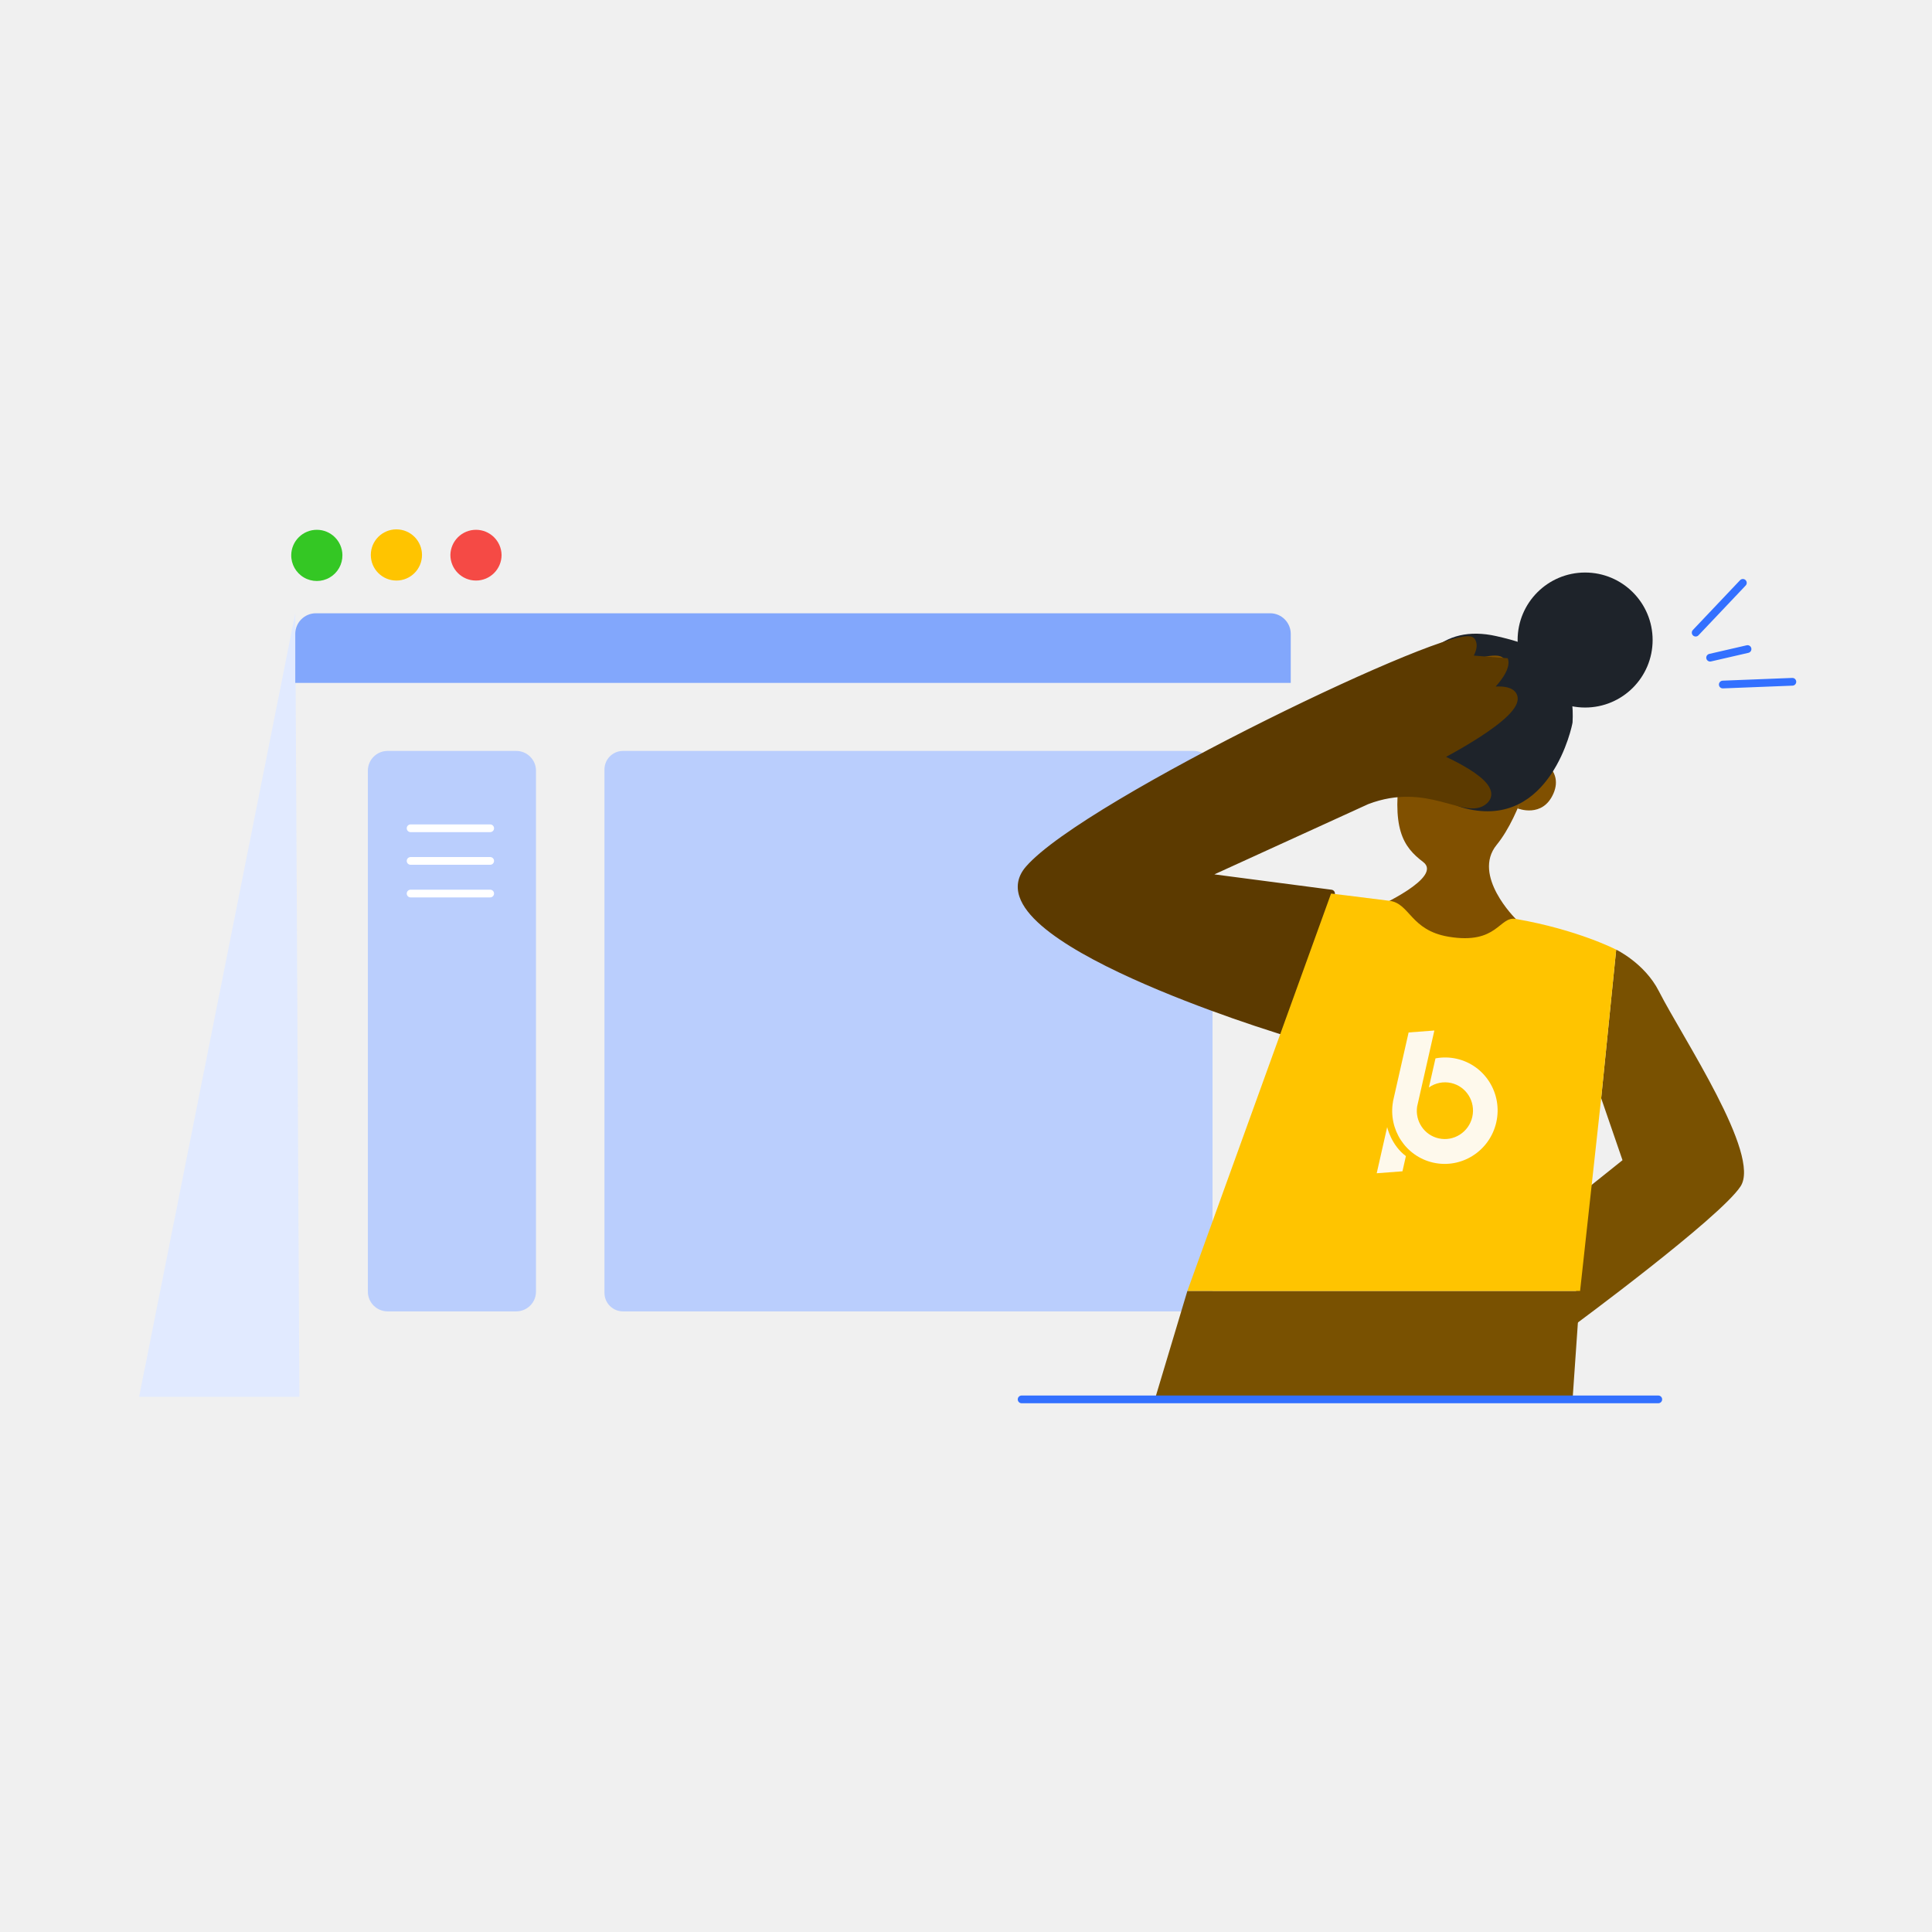
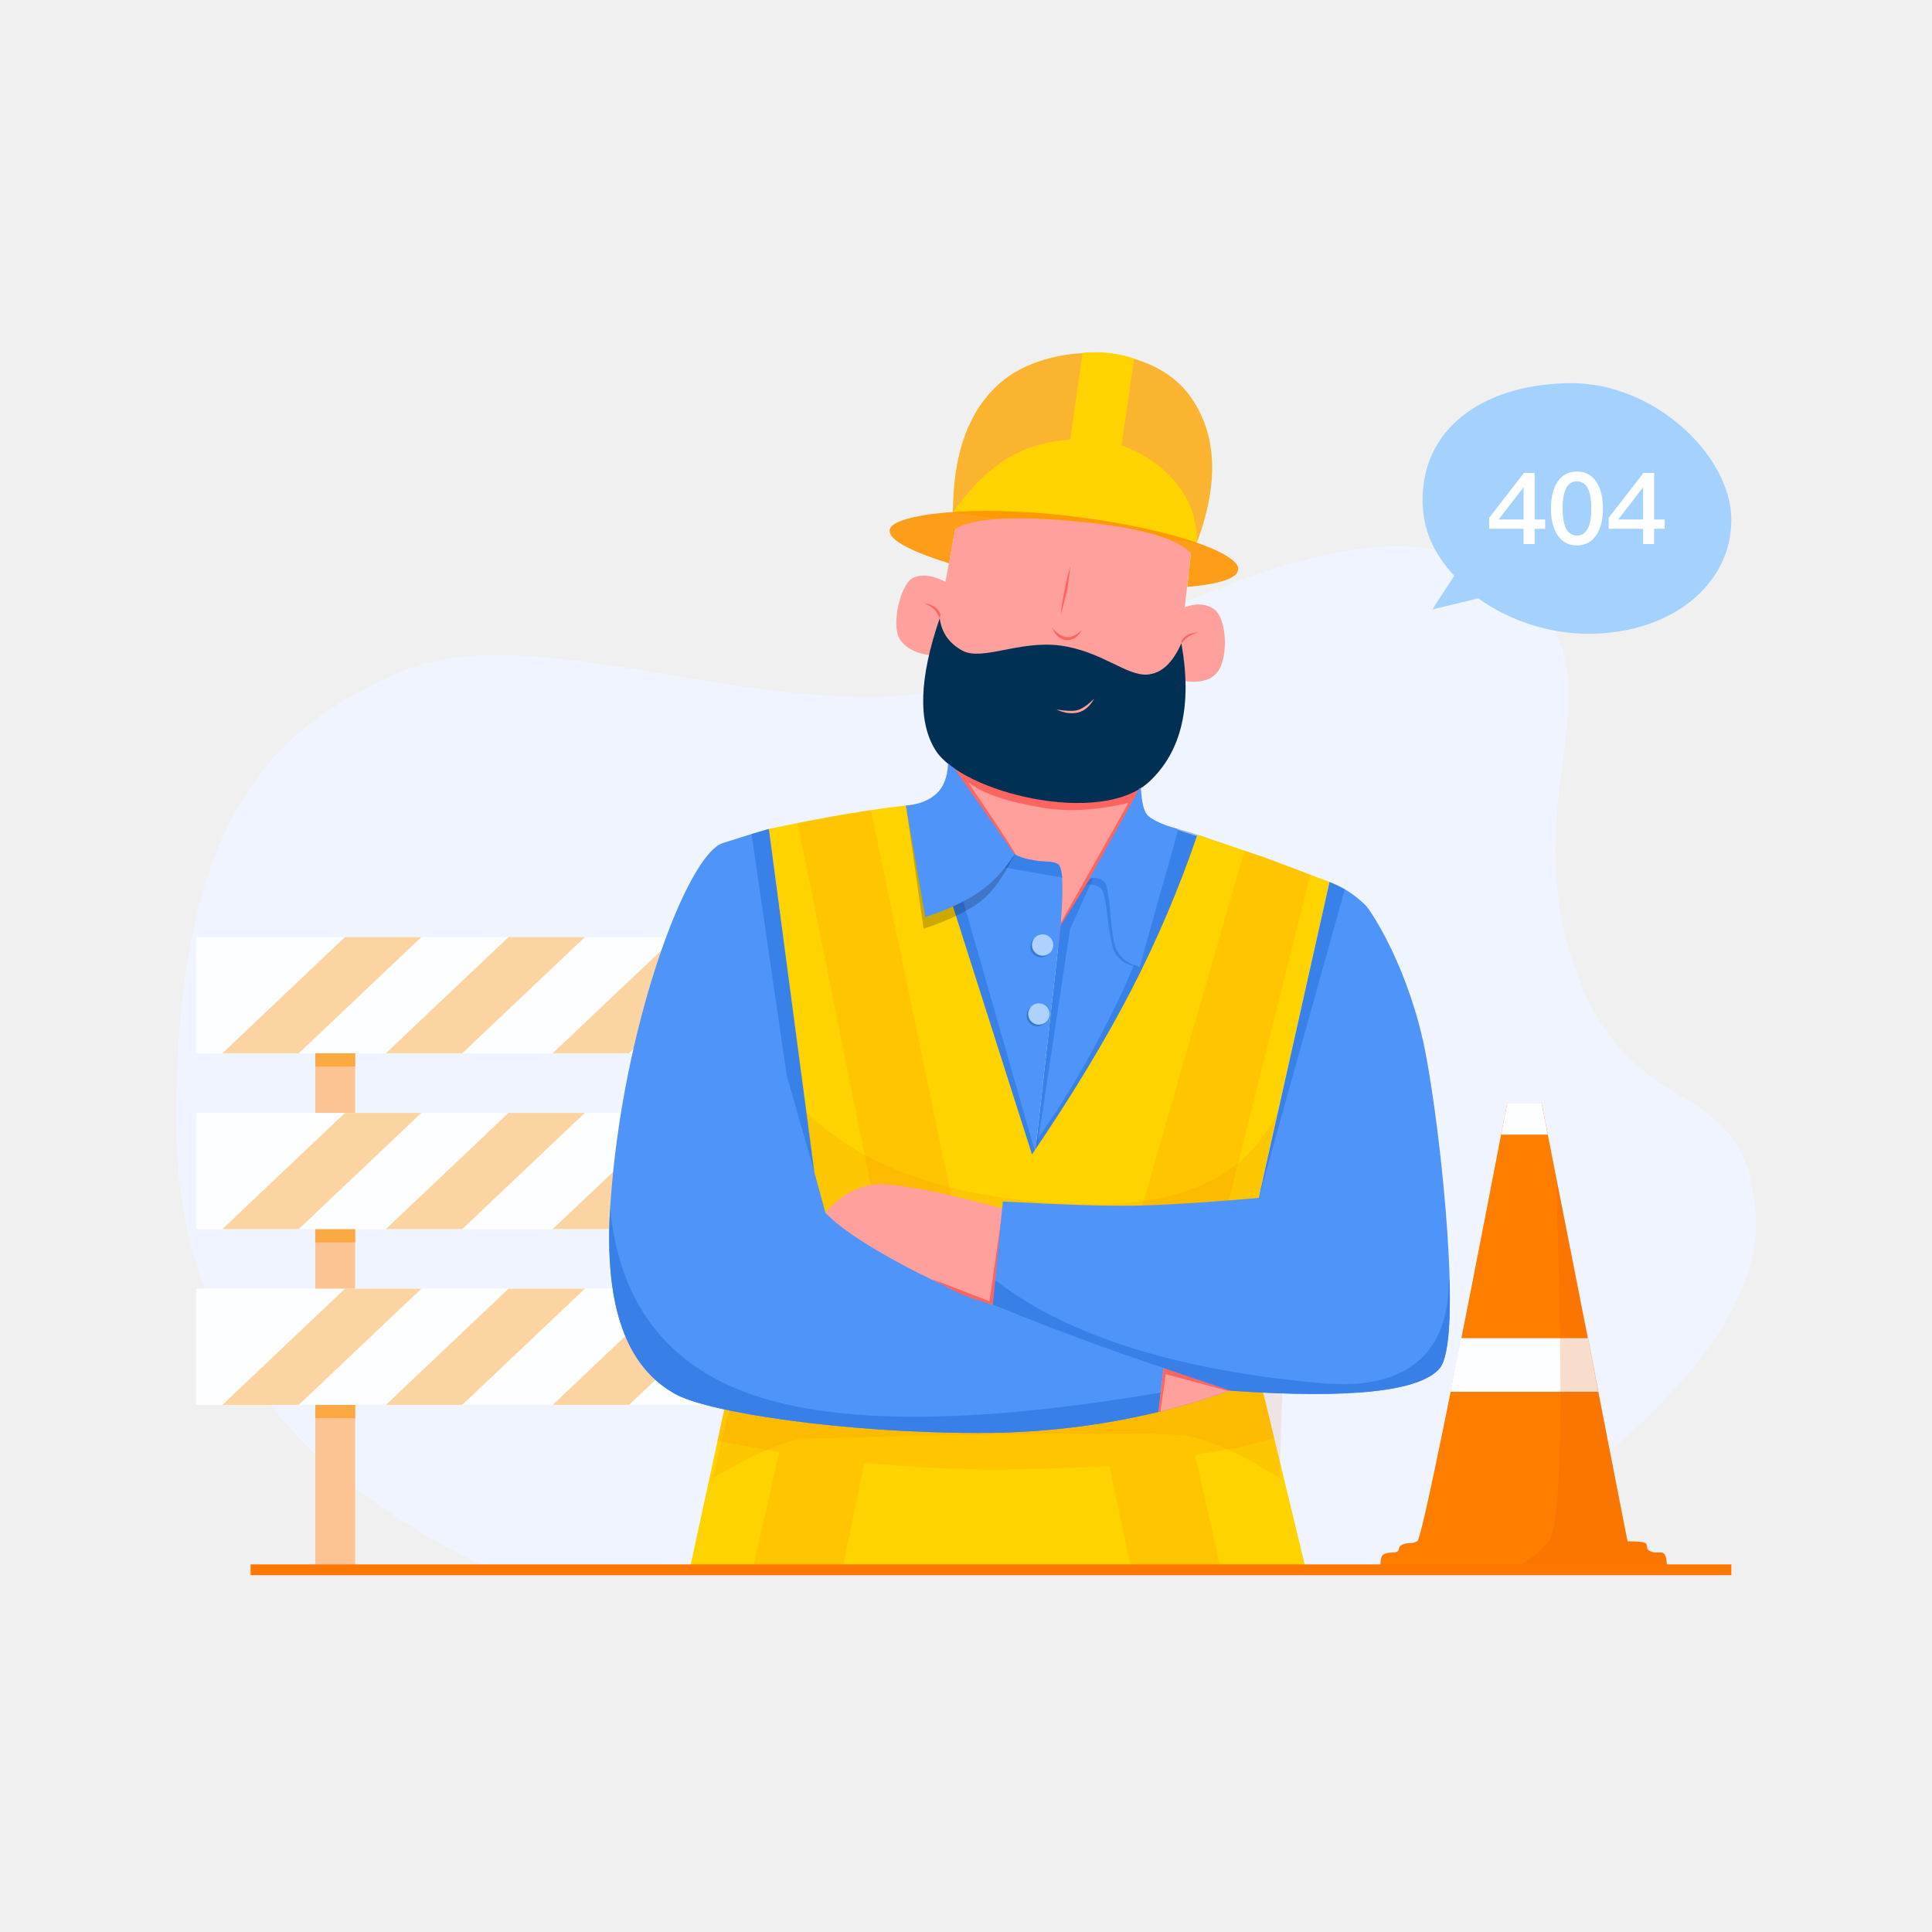
- <svg xmlns="http://www.w3.org/2000/svg" t="1603450519098" class="icon" viewBox="0 0 2048 1024" version="1.1" p-id="22764" width="294" height="294">
-   <path d="M147.456 968.688h169.902l-4.358-830.587L147.456 968.679z" fill="#E1EAFF" p-id="22765" />
-   <path d="M410.886 878.117h136.356a20.931 20.931 0 0 0 20.931-20.931V304.947a20.931 20.931 0 0 0-20.931-20.931H410.886a20.931 20.931 0 0 0-20.931 20.931v552.239a20.931 20.931 0 0 0 20.931 20.931M660.39 878.117h605.323a19.628 19.628 0 0 0 19.62-19.628v-554.844a19.62 19.62 0 0 0-19.62-19.628H660.39a19.628 19.628 0 0 0-19.628 19.628v554.844a19.628 19.628 0 0 0 19.628 19.628" fill="#BACEFD" p-id="22766" />
-   <path d="M477.43 76.276a27.132 27.132 0 1 0 54.264 0 27.132 27.132 0 0 0-54.256 0" fill="#F54A45" p-id="22767" />
-   <path d="M393.077 76.276a27.124 27.124 0 1 0 54.256 0.008 27.124 27.124 0 0 0-54.256-0.008" fill="#FFC400" p-id="22768" />
-   <path d="M308.724 76.276a27.132 27.132 0 1 0 54.256 0 27.132 27.132 0 0 0-54.256 0" fill="#34C724" p-id="22769" />
-   <path d="M313 211.886h1055.244v-51.921a21.873 21.873 0 0 0-21.864-21.873H334.864a21.873 21.873 0 0 0-21.873 21.873v51.921z" fill="#82A7FC" p-id="22770" />
-   <path d="M1627.013 289.661s-13.885 61.309-40.468 93.88c-26.591 32.571 20.234 78.545 20.234 78.545s-5.628 42.148-71.729 39.281c-66.093-2.875-75.678-51.732-75.678-51.732s70.689-31.621 49.234-47.89c-21.455-16.286-34.382-35.447-23.372-103.465 11.018-68.01 59.875-73.753 101.31-64.176 41.427 9.576 40.468 55.558 40.468 55.558z" fill="#805000" p-id="22771" />
-   <path d="M1758.454 538.657c25.444 49.971 108.634 173.425 86.606 206.954-22.036 33.522-178.078 148.48-178.078 148.48l14.631-145.58 38.314-30.654-22.61-65.7 15.909-157.499s30.155 14.385 45.228 43.991" fill="#795101" p-id="22772" />
-   <path d="M1627.005 289.669s31.293 12.452 19.8 39.264c-11.502 26.829-38.06 15.999-38.06 15.999l18.26-55.271z" fill="#805000" p-id="22773" />
-   <path d="M1666.982 253.706c-0.156 2.867-23.06 113.803-113.418 91.267-90.358-22.544-84.795-209.379 32.711-182.632 37.085 8.438 84.386 22.528 80.708 91.357" fill="#1E232A" p-id="22774" />
-   <path d="M1523.548 290.628s68.968 28.738 49.816 45.982c-19.161 17.244-59.392-24.904-124.535 0l-176.259 80.47 138.412 18.137-52.38 145.179s-329.343-100.098-268.034-170.983c61.301-70.885 457.499-260.014 469.385-241.689 11.395 17.58-58.13 72.237-63.709 62.554-9.093-15.802 91.488-61.334 98.189-43.106 7.995 21.725-75.293 81.961-83.321 68.092-8.634-14.926 83.321-48.939 92.905-29.778 9.576 19.169-80.47 65.143-80.47 65.143" fill="#805000" p-id="22775" />
-   <path d="M1130.226 381.256c-16.663 11.878-29.229 22.364-36.561 30.835-6.742 7.807-7.963 15.622-5.292 23.74 2.793 8.479 9.978 17.613 20.898 27.116 21.783 18.94 56.738 37.896 94.02 54.804 37.183 16.876 76.308 31.564 106.168 42.033a1595.277 1595.277 0 0 0 46.621 15.54l49.324-136.708-133.366-17.474a4.096 4.096 0 0 1-1.171-7.782l176.259-80.478a4.424 4.424 0 0 1 0.246-0.098c33.694-12.886 61.006-8.38 81.986-3.015 3.506 0.901 6.75 1.794 9.798 2.63 6.234 1.72 11.592 3.195 16.441 3.932 7.037 1.065 11.6 0.328 15.032-2.761 1.655-1.499 2.023-2.744 1.999-3.801-0.025-1.253-0.631-2.974-2.261-5.186-3.293-4.465-9.552-9.339-16.908-13.959a220.086 220.086 0 0 0-21.209-11.551 282.337 282.337 0 0 0-7.43-3.432l-2.114-0.918-0.549-0.246-0.139-0.049-0.033-0.016h-0.008a4.104 4.104 0 0 1-0.287-7.43l0.057-0.033 0.188-0.09 0.737-0.385 2.81-1.475a542.966 542.966 0 0 0 9.994-5.431 505.962 505.962 0 0 0 29.663-17.76c10.592-6.898 20.677-14.262 27.468-20.972 3.416-3.375 5.784-6.373 7.037-8.88 1.262-2.507 1.098-3.867 0.713-4.637-0.451-0.901-1.614-1.966-4.448-2.703-2.81-0.713-6.66-0.926-11.362-0.573-2.58 0.188-5.333 0.541-8.217 1.032-4.702 4.399-9.83 8.716-15.049 12.739-10.568 8.135-21.75 15.237-30.933 19.44-4.547 2.089-8.88 3.588-12.534 4.022-3.4 0.41-7.938 0.033-10.248-3.957-2.277-3.949-0.737-7.963 1.368-10.83 2.13-2.9 5.521-5.693 9.445-8.29 7.946-5.243 19.268-10.428 31.015-14.475a170.451 170.451 0 0 1 23.069-6.275c3.883-3.744 7.373-7.487 10.256-11.084 3.277-4.08 5.652-7.823 6.971-11.026 1.352-3.26 1.393-5.423 0.901-6.75-0.049-0.139-0.41-0.991-3.236-1.393-2.728-0.377-6.66-0.123-11.6 0.819-6.119 1.171-13.312 3.301-20.84 6.062-4.956 6.185-11.239 12.501-17.744 18.227-8.479 7.455-17.564 14.115-24.994 18.317-3.678 2.089-7.184 3.711-10.134 4.448a11.928 11.928 0 0 1-4.669 0.344 6.39 6.39 0 0 1-4.678-3.088c-2.359-4.104-0.647-8.413 1.516-11.526 2.261-3.244 5.874-6.554 10.134-9.757 8.585-6.455 20.816-13.206 33.399-18.817 4.014-1.794 8.102-3.482 12.141-5.014 0.827-1.09 1.597-2.163 2.31-3.219 2.367-3.531 3.899-6.636 4.555-9.167 0.516-1.966 0.434-3.301 0.098-4.211a14.655 14.655 0 0 0-2.998 0.098c-3.211 0.352-7.832 1.393-13.812 3.154-11.887 3.498-28.426 9.593-48.267 17.711-39.657 16.212-92.111 40.305-146.153 67.199-54.043 26.894-109.584 56.566-155.419 83.911-22.921 13.672-43.368 26.739-59.974 38.576z m432.087-198.296c1.04-2.048 1.851-4.096 2.367-6.07 0.991-3.793 0.983-7.881-1.286-11.387-1.319-2.04-3.506-2.703-5.005-2.949a20.685 20.685 0 0 0-5.439 0.016c-3.932 0.434-9.101 1.638-15.221 3.441-12.288 3.613-29.131 9.83-49.062 17.981-39.895 16.31-92.545 40.493-146.702 67.453-54.157 26.952-109.896 56.721-155.959 84.206-23.036 13.738-43.688 26.935-60.531 38.937-16.785 11.96-30.007 22.905-38.003 32.145-8.577 9.921-10.478 20.734-6.881 31.662 3.482 10.559 11.977 20.873 23.306 30.728 22.733 19.767 58.614 39.125 96.002 56.091 37.495 17.015 76.866 31.785 106.848 42.303a1598.923 1598.923 0 0 0 46.948 15.647l2.761 0.86 0.713 0.213 0.229 0.074h0.008l1.196-3.916-1.196 3.916a4.096 4.096 0 0 0 5.046-2.523l52.38-145.179a4.071 4.071 0 0 0-3.318-5.456l-124.248-16.278 163.144-74.482c31.392-11.969 56.73-7.856 76.915-2.687 3.072 0.786 6.103 1.614 9.044 2.425 6.529 1.802 12.657 3.49 17.998 4.301 7.93 1.204 15.589 0.762 21.742-4.776 3.121-2.818 4.792-6.242 4.71-10.06-0.082-3.621-1.72-6.963-3.858-9.88-4.26-5.767-11.649-11.313-19.137-16.032a229.106 229.106 0 0 0-24.928-13.361c1.909-1.032 4.121-2.245 6.562-3.604a514.015 514.015 0 0 0 30.155-18.047c10.715-6.98 21.357-14.705 28.754-22.012 3.678-3.629 6.775-7.373 8.61-11.043 1.835-3.67 2.72-7.946 0.705-11.96-1.942-3.899-5.751-5.947-9.74-6.971-3.621-0.926-7.905-1.147-12.468-0.909 1.286-1.442 2.507-2.867 3.637-4.284 3.539-4.407 6.423-8.831 8.159-13.025 1.704-4.129 2.523-8.602 1.008-12.706m-61.743 16.032c-10.551 4.981-20.324 10.576-27.263 15.794-3.998 3.006-6.799 5.702-8.331 7.889-0.467 0.68-0.762 1.229-0.934 1.655a0.598 0.598 0 0 1 0.057-0.016c1.876-0.467 4.628-1.663 8.077-3.621 6.816-3.858 15.442-10.15 23.618-17.342 1.63-1.425 3.219-2.884 4.776-4.358z m22.397 27.451c-2.286 0.688-4.579 1.434-6.857 2.22-11.362 3.924-22.004 8.839-29.18 13.574-3.629 2.392-6.078 4.555-7.356 6.308a4.571 4.571 0 0 0-0.885 1.679l-0.008 0.082c0.246 0.082 0.868 0.197 2.195 0.033 2.408-0.287 5.841-1.384 10.101-3.334 8.438-3.867 19.087-10.584 29.344-18.481 0.885-0.688 1.769-1.376 2.646-2.081z m-44.433 23.781s0.016 0 0.049 0.033c-0.041-0.016-0.057-0.033-0.049-0.033z m0.156 0.18l-0.008-0.025z" fill="#5C3A00" p-id="22776" />
-   <path d="M1904.075 210.559a4.096 4.096 0 0 1-3.932 4.26l-73.679 2.9a4.096 4.096 0 1 1-0.319-8.184l73.679-2.908a4.096 4.096 0 0 1 4.252 3.932zM1850.327 102.883a4.096 4.096 0 0 1 0.156 5.792l-50.029 52.781a4.096 4.096 0 0 1-5.947-5.636l50.029-52.781a4.096 4.096 0 0 1 5.792-0.156zM1856.455 175.112a4.096 4.096 0 0 1-3.072 4.915l-39.657 9.134a4.096 4.096 0 0 1-1.843-7.987l39.657-9.134a4.096 4.096 0 0 1 4.915 3.072z" fill="#3370FF" p-id="22777" />
-   <path d="M1751.851 166.461a71.549 71.549 0 0 1-71.549 71.557 71.557 71.557 0 1 1 71.549-71.549" fill="#1E232A" p-id="22778" />
-   <path d="M1258.668 856.449l-34.488 114.95h442.81l7.971-114.95h-416.293z" fill="#795101" p-id="22779" />
-   <path d="M1410.982 435.216s26.706 3.17 62.054 7.692c21.545 2.769 22.11 31.277 62.472 38.044 52.044 8.724 53.453-21.963 71.262-18.858 65.978 11.502 106.455 32.571 106.455 32.571l-15.909 157.499-22.356 204.292h-416.293l152.314-421.241z" fill="#FFC400" p-id="22780" />
-   <path d="M1502.224 660.955c-2.359 15.45 7.471 30.286 22.79 33.751 16.032 3.637 32.006-6.554 35.676-22.749 3.67-16.204-6.349-32.285-22.381-35.922a29.598 29.598 0 0 0-23.626 4.719l6.988-30.835a55.181 55.181 0 0 1 22.462 0.41c30.081 6.824 48.882 36.987 41.992 67.387-6.889 30.392-36.856 49.512-66.937 42.697-29.245-6.636-47.833-35.332-42.508-64.856l-0.057-0.016 16.564-73.097 27.296-2.056-18.26 80.568z m-31.769 21.848s4.293 19.161 19.857 30.704l-3.645 16.114-27.296 2.081 11.084-48.906z" fill="#FEF9EC" p-id="22781" />
-   <path d="M1078.862 971.407a4.096 4.096 0 0 1 4.096-4.096h674.898a4.096 4.096 0 1 1 0 8.192h-674.898a4.096 4.096 0 0 1-4.096-4.096z" fill="#3370FF" p-id="22782" />
-   <path d="M431.17 366.002a4.096 4.096 0 0 1 4.096-4.096h84.345a4.096 4.096 0 0 1 0 8.192H435.257a4.096 4.096 0 0 1-4.096-4.096zM431.17 400.605a4.096 4.096 0 0 1 4.096-4.096h84.345a4.096 4.096 0 0 1 0 8.192H435.257a4.096 4.096 0 0 1-4.096-4.096zM431.17 435.2a4.096 4.096 0 0 1 4.096-4.096h84.345a4.096 4.096 0 0 1 0 8.192H435.257a4.096 4.096 0 0 1-4.096-4.096z" fill="#FFFFFF" p-id="22783" />
+ <svg xmlns="http://www.w3.org/2000/svg" t="1606492160230" class="icon" viewBox="0 0 1024 1024" version="1.1" p-id="42939" width="334" height="334">
+   <defs>
+     <style type="text/css" />
+   </defs>
+   <path d="M265.318 834C150.669 782.483 93.348 702.696 93.348 594.644c0-162.086 51.539-209.043 117.392-237.885 65.853-28.853 171.472 18.042 266.387 12.011 94.921-6.031 229.184-114.524 311.8-67.358 82.622 47.166 13.821 107.362 43.268 203.889 29.441 96.522 93.167 58.068 98.293 138.721 3.411 53.763-51.935 117.092-166.041 189.977H265.318z" fill="#F0F4FF" p-id="42940" />
+   <path d="M167.133 553.328h21.114v280.672h-21.114z" fill="#FCC493" p-id="42941" />
+   <path d="M167.133 558.261h21.114v7.044h-21.114v-7.044z m0 93.178h21.114v7.038h-21.114v-7.038z m0 93.178h21.114v7.038h-21.114v-7.038z" fill="#FCA944" p-id="42942" />
+   <path d="M103.956 496.674h294.312v61.587H103.956V496.674z m0 93.178h294.312v61.587H103.956v-61.587z m0 93.178h294.312v61.587H103.956v-61.587z" fill="#FDFEFF" p-id="42943" />
+   <path d="M182.849 496.674h40.479L158.335 558.261h-40.473L182.849 496.674z m0 93.178h40.479l-64.993 61.587h-40.473l64.993-61.587z m0 93.178h40.479l-64.993 61.587h-40.473l64.993-61.587z m86.672-186.357h40.468L244.996 558.261h-40.473L269.521 496.674z m0 93.178h40.468l-64.993 61.587h-40.473l64.999-61.587z m0 93.178h40.468l-64.993 61.587h-40.473l64.999-61.587z m88.426-186.357h40.468L333.422 558.261h-40.473L357.947 496.674z m0 93.178h40.468l-64.993 61.587h-40.473l64.993-61.587z m0 93.178h40.468l-64.993 61.587h-40.473l64.993-61.587z" fill="#FCD4A1" p-id="42944" />
+   <path d="M732.019 834c-0.69-5.556-0.339-8.882 1.052-9.968 2.082-1.629 5.861-0.786 7.468-1.629 1.612-0.849 0-2.659 2.936-3.841 2.931-1.177 4.373-0.017 7.694-1.629 2.212-1.075 18.104-78.531 47.687-232.369h18.211l45.582 232.369c4.831-0.023 7.909 0.26 9.233 0.837 1.98 0.871-0.588 3.293 3.259 4.633 3.847 1.335 5.714-0.764 7.208 1.629 0.996 1.595 1.324 4.922 0.973 9.968H732.019z" fill="#FF7E00" p-id="42945" />
+   <path d="M774.348 709.276h67.341l5.392 28.389h-78.311zM798.856 584.563h18.211l3.264 16.814h-24.717z" fill="#FDFEFF" p-id="42946" />
+   <path d="M794.941 834c10.495-3.225 19.117-8.916 25.855-17.069 6.749-8.152 8.039-72.625 3.887-193.412 9.844 48.417 16.497 81.733 19.965 99.956 11.768 61.864 16.95 93.048 18.002 93.456 2.286 0.877 7.117-0.085 9.233 0.837 2.116 0.928 1.211 3.734 3.259 4.633 2.048 0.9 6.053-0.215 7.236 1.426 0.792 1.092 1.103 4.481 0.945 10.172h-88.381z" fill="#E45502" opacity=".202" p-id="42947" />
+   <path d="M505.064 271.773c0-31.173 8.271-54.057 24.825-68.659 24.836-21.894 79.368-23.032 100.85 6.812 14.325 19.897 15.541 45.752 3.655 77.564l-129.33-15.716z" fill="#FEA501" opacity=".804" p-id="42948" />
+   <path d="M573.774 187.058l-6.517 45.939c-13.674 0.905-25.498 4.696-35.472 11.371-9.985 6.676-18.89 15.818-26.72 27.405l129.33 15.711c0-12.486-3.875-23.218-11.626-32.208a63.629 63.629 0 0 0-28.333-19.105l6.693-46.148a64.478 64.478 0 0 0-13.419-2.965 67.194 67.194 0 0 0-13.934 0z" fill="#FFD300" p-id="42949" />
+   <path d="M503.039 298.578c-22.505-7.072-32.96-13.142-31.371-18.217 2.393-7.626 43.523-13.38 98.134-6.506 54.606 6.874 85.541 19.677 86.446 27.212 0.611 5.024-8.373 8.356-26.935 10.008l1.867-17.957-124.888-12.763-3.253 18.217z" fill="#FE9400" opacity=".9" p-id="42950" />
+   <path d="M506.292 280.355l-5.171 28.01c-6.862-3.479-12.56-4.187-17.097-2.127-6.806 3.095-11.677 24.836-7.309 32.163 2.908 4.882 8.288 7.824 16.146 8.826l10.591 58.804 58.17 96.924 42.827-84.517 21.413-57.774c10.353 1.833 17.165-0.153 20.418-5.963 4.882-8.712 3.564-27.676-2.959-31.953-4.351-2.851-9.471-3.146-15.371-0.877l3.236-28.751c-7.949-8.198-28.366-13.804-61.259-16.837-32.892-3.032-54.102-1.675-63.635 4.073z" fill="#FFA09C" p-id="42951" />
+   <path d="M503.452 406.036c22.268 32.157 34.239 48.824 35.908 50.001 2.665 1.873-6.082-11.937-26.239-41.418 7.383 5.872 20.554 10.381 39.5 13.521 13.453 2.223 28.598 1.38 45.429-2.523l-40.111 71.193 3.683 6.144 42.827-84.517-100.997-12.407zM498.524 325.666a8.571 8.571 0 0 0-2.868-3.762c-1.335-1.018-3.196-1.754-5.59-2.235 2.523 1.324 4.26 2.461 5.205 3.411 0.939 0.945 1.867 2.489 2.789 4.633l0.464-2.048zM626.213 340.924c-0.085-0.537-0.085-0.905 0-1.098 0.679-1.499 2.122-2.67 3.462-3.411 1.103-0.605 2.987-1.041 5.657-1.301-2.489 0.798-4.254 1.528-5.295 2.206-1.047 0.673-2.32 1.873-3.824 3.604zM557.56 332.579c2.659 3.168 5.261 4.865 7.807 5.075 2.535 0.215 5.233-1.041 8.09-3.768-2.014 3.711-4.707 5.488-8.09 5.341-3.389-0.153-5.991-2.365-7.807-6.648zM567.256 300.128a165.215 165.215 0 0 0-3.072 12.65 177.814 177.814 0 0 0-2.048 13.182c1.601-5.335 2.721-9.64 3.372-12.916 0.645-3.27 1.228-7.581 1.748-12.916z" fill="#FE6560" p-id="42952" />
+   <path d="M498.06 327.714c-10.902 31.727-11.626 55.053-2.172 69.983 14.178 22.404 87.504 40.564 113.274 16.571 17.176-15.999 22.839-40.445 16.989-73.343-4.594 10.478-10.579 16.011-17.957 16.605-11.066 0.883-24.367-12.401-46.052-15.349-21.691-2.942-41.588 8.373-52.077 2.653-6.987-3.819-10.992-9.522-12.005-17.119z" fill="#003054" p-id="42953" />
+   <path d="M559.93 376.046c5.256 0.849 9.012 0.956 11.27 0.311 2.263-0.639 5.171-2.625 8.724-5.969-2.32 4.073-5.227 6.506-8.724 7.304-3.496 0.798-7.253 0.249-11.27-1.646z" fill="#FFA09C" p-id="42954" />
+   <path d="M604.075 417.758c-8.826 17.284-15.632 30.041-20.406 38.278-4.769 8.237-11.949 19.733-21.532 34.499l-15.264 136.407 102.049-179.579c-25.741-7.055-39.585-12.446-41.537-16.169-1.957-3.723-3.061-8.203-3.31-13.436z" fill="#4F94F9" p-id="42955" />
+   <path d="M624.414 439.358c-9.165 36.502-20.684 68.727-34.567 96.68-13.895 27.948-28.214 51.828-42.974 71.623v19.281l102.049-179.579c-6.348-2.263-11.106-3.904-14.274-4.939a230.01 230.01 0 0 0-10.24-3.066z" fill="#1765CF" fill-opacity=".401" p-id="42956" />
+   <path d="M546.873 626.943l15.264-136.407 21.532-34.499-16.531 36.377z" fill="#1765CF" fill-opacity=".401" p-id="42957" />
+   <path d="M575.612 469.173c2.721-0.752 5.295-0.249 7.722 1.511 3.632 2.636 3.774 26.341 7.225 33.532 2.297 4.792 6.806 7.587 13.516 8.384-6.155-27.637-11.558-43.449-16.214-47.421s-8.741-2.642-12.248 3.989z" fill="#1765CF" fill-opacity=".401" p-id="42958" />
+   <path d="M604.075 417.758l-26.703 47.89c2.721-0.747 5.295-0.243 7.722 1.516 3.632 2.636 3.078 28.598 6.529 35.789 2.297 4.792 6.45 8.005 12.452 9.646l20.339-73.241c-8.984-2.325-14.574-4.979-16.769-7.937-1.539-2.082-2.518-6.631-2.942-13.663h-0.628zM562.136 490.536c1.731-20.61 1.199-31.512-1.584-32.706-4.187-1.793-5.703-0.747-12.248-1.793-4.368-0.696-7.892-1.799-10.585-3.304l-48.417 32.202 57.57 142.008 15.264-136.407z" fill="#4F94F9" p-id="42959" />
+   <path d="M546.873 626.943l-57.57-142.002 19.575-12.967 39.461 137.618zM563.132 465.179c-0.662-4.447-1.528-6.902-2.585-7.355-4.175-1.788-5.697-0.741-12.243-1.788-4.368-0.696-7.892-1.799-10.585-3.304L531.518 459.612l31.614 5.567z" fill="#1765CF" fill-opacity=".401" p-id="42960" />
+   <path d="M551.744 501.749m-5.657 0a5.657 5.657 0 1 0 11.315 0 5.657 5.657 0 1 0-11.315 0Z" fill="#347AD0" p-id="42961" />
+   <path d="M549.747 538.313m-5.657 0a5.657 5.657 0 1 0 11.315 0 5.657 5.657 0 1 0-11.315 0Z" fill="#347AD0" p-id="42962" />
+   <path d="M552.621 500.872m-5.657 0a5.657 5.657 0 1 0 11.315 0 5.657 5.657 0 1 0-11.315 0Z" fill="#AED1FE" p-id="42963" />
+   <path d="M550.629 537.436m-5.657 0a5.657 5.657 0 1 0 11.315 0 5.657 5.657 0 1 0-11.315 0Z" fill="#AED1FE" p-id="42964" />
+   <path d="M365.07 834l19.343-89.382 47.036-123.972-23.925-181.288c13.844-2.965 27.286-5.567 40.326-7.807 13.04-2.235 26.347-4.073 39.919-5.499l59.2 185.808c21.182-31.161 38.64-60.02 52.377-86.57a606.134 606.134 0 0 0 35.303-82.865l35.382 11.937 34.658 13.086-48.422 215.583 36.394 150.969H365.076z" fill="#FFD300" p-id="42965" />
+   <path d="M422.725 436.213l39.036 193.134 42.572 5.578-42.753-205.535a605.631 605.631 0 0 0-20.457 3.361 1954.369 1954.369 0 0 0-18.392 3.462z" fill="#FE8E00" opacity=".2" p-id="42966" />
+   <path d="M659.558 450.871l-54.057 188.178 45.475-1.301 43.585-174.125a11103.215 11103.215 0 0 1-20.565-7.751c-4.13-1.561-8.939-3.225-14.438-5.001zM380.187 763.666l32.842 5.974-14.613 64.359h47.613l12.062-58.572c26.42 2.122 47.093 3.276 62.023 3.468 14.93 0.192 37.566-0.396 67.901-1.776l12.073 56.88h47.54l-14.223-62.803c10.07-1.686 17.549-3.055 22.426-4.102 4.882-1.047 11.371-2.682 19.479-4.899l-8.826-35.348-282.07 17.77-4.226 19.049z" fill="#FE8E00" opacity=".204" p-id="42967" />
+   <path d="M377.811 783.4c23.428-13.748 40.185-20.746 50.261-20.995 123.31-3.112 190.639-3.508 201.994-1.182 12.746 2.614 28.791 10.002 48.122 22.177l7.038-219.849c-9.278 51.913-47.223 76.789-113.817 74.622-66.6-2.167-115.418-19.23-146.466-51.189l-47.132 196.416z" fill="#E55501" opacity=".1" p-id="42968" />
+   <path d="M407.524 439.358c-6.585 1.867-14.743 4.368-24.463 7.507-19.083 6.167-53.452 98.061-59.596 192.184-4.373 67.075 16.61 89.439 33.899 99.526 17.295 10.093 90.434 20.933 161.458 20.933 47.347 0 92.318-7.722 134.919-23.167-44.977-14.059-87.487-28.989-127.525-44.801-40.038-15.807-69.615-32.089-88.737-48.835l-6.031-22.058-23.925-181.288z" fill="#4F94F9" p-id="42969" />
+   <path d="M615.588 747.95c-31.071 7.705-63.324 11.553-96.765 11.553-71.024 0-144.163-10.834-161.458-20.927-17.17-10.019-37.99-32.146-33.984-98.163 4.848 50.023 29.815 82.91 74.888 98.655 46.154 16.118 118.597 15.762 217.32-1.069v9.951z" fill="#3880E8" p-id="42970" />
+   <path d="M616.799 724.415a2038.948 2038.948 0 0 0 36.943 11.926 380.589 380.589 0 0 1-39.732 11.994l2.789-23.92z" fill="#FFA09C" p-id="42971" />
+   <path d="M616.799 724.415a2038.948 2038.948 0 0 0 36.943 11.926l-2.585 0.928-33.272-8.916-2.829 19.728-1.047 0.26 2.789-23.925z" fill="#FE6560" p-id="42972" />
+   <path d="M407.524 439.358l-9.188 2.676 18.596 127.745 14.885 52.128z" fill="#1765CF" fill-opacity=".401" p-id="42973" />
+   <path d="M437.48 642.704c6.806-8.034 14.794-12.916 23.965-14.636 9.165-1.726 32.53 2.433 70.073 12.452l-5.301 51.019c-17.368-6.02-34.974-13.985-52.841-23.903-17.861-9.912-29.826-18.217-35.897-24.932z" fill="#FFA09C" p-id="42974" />
+   <path d="M524.418 689.667l7.1-49.146-5.301 51.019c-6.908-1.963-12.299-3.762-16.169-5.397-3.87-1.635-9.199-4.368-15.982-8.192l30.352 11.711z" fill="#FE6560" p-id="42975" />
+   <path d="M526.217 691.539l5.301-54.753c30.448 1.72 53.327 2.472 68.631 2.263 15.309-0.209 37.639-1.584 66.996-4.13l37.543-167.472c6.885 2.602 13.159 6.636 18.828 12.113 3.496 3.378 23.648 34.624 32.089 78.701 8.52 44.479 19.773 153.074 7.298 167.167-10.766 12.152-47.585 16.045-110.468 11.677-32.089-10.715-55.698-18.805-70.82-24.265-15.122-5.459-33.588-12.56-55.398-21.3z" fill="#4F94F9" p-id="42976" />
+   <path d="M527.411 679.201l0.339-0.492c38.261 29.436 95.894 47.579 172.909 54.436 74.752 6.653 65.74-54.425 67.663-54.951 0.594 23.445-0.752 41.961-5.426 47.24-10.76 12.147-47.579 16.039-110.462 11.671-32.089-10.715-55.698-18.805-70.82-24.265-15.122-5.459-33.588-12.56-55.398-21.3l1.194-12.339z" fill="#3880E8" p-id="42977" />
+   <path d="M704.687 467.448l-37.543 167.478 45.627-163.523z" fill="#1765CF" fill-opacity=".401" p-id="42978" />
+   <path d="M132.82 829.163h784.825v5.72H132.82z" fill="#FE7700" p-id="42979" />
+   <path d="M480.165 426.963l9.346 65.298c11.824-3.938 21.3-8.345 28.429-13.216 7.128-4.877 13.719-13.646 19.778-26.307l-57.553-25.775z" fill="#000000" opacity=".203" p-id="42980" />
+   <path d="M480.165 426.963l10.229 59.137c11.824-3.938 21.3-8.339 28.429-13.216 7.128-4.871 13.425-11.592 18.896-20.152l-31.891-45.446-3.338-2.444c-0.306 7.083-2.393 12.39-6.28 15.92-3.875 3.53-9.222 5.595-16.045 6.201z" fill="#4F94F9" p-id="42981" />
+   <path d="M841.977 335.906c43.732 0 75.663-26.002 75.663-60.246 0-34.245-40.734-72.568-84.466-72.568-43.732 0-79.182 21.51-79.182 62.006 0 15.716 6.099 28.593 16.803 40.055l-11.666 17.895 24.384-5.923c16.288 11.779 37.435 18.783 58.464 18.783z" fill="#A5D1FE" p-id="42982" />
+   <path d="M807.732 250.654h5.646v24.706h5.601v4.911h-5.601v8.079h-5.861V280.27h-18.211v-5.861l18.426-23.756z m-0.373 7.813l-13.035 16.893h13.193v-16.893h-0.158z m28.457-8.548c4.385 0 7.813 1.793 10.297 5.488 2.32 3.485 3.479 8.181 3.479 14.093 0 5.918-1.16 10.613-3.479 14.098-2.484 3.643-5.912 5.488-10.297 5.488-4.435 0-7.864-1.844-10.297-5.488-2.32-3.485-3.479-8.181-3.479-14.098 0-5.912 1.16-10.608 3.479-14.093 2.433-3.694 5.861-5.488 10.297-5.488z m0 5.222c-3.01 0-5.12 1.641-6.336 5.018-0.843 2.269-1.267 5.386-1.267 9.34 0 3.904 0.424 7.021 1.267 9.346 1.216 3.327 3.327 5.018 6.336 5.018 2.959 0 5.069-1.697 6.336-5.018 0.849-2.32 1.267-5.437 1.267-9.346 0-3.96-0.424-7.072-1.267-9.34-1.267-3.378-3.378-5.018-6.336-5.018z m35.263-4.486h5.652v24.706h5.595v4.911h-5.601v8.079h-5.855V280.27h-18.217v-5.861l18.426-23.756z m-0.368 7.813l-13.04 16.893h13.199v-16.893h-0.158z" fill="#FFFFFF" p-id="42983" />
</svg>
